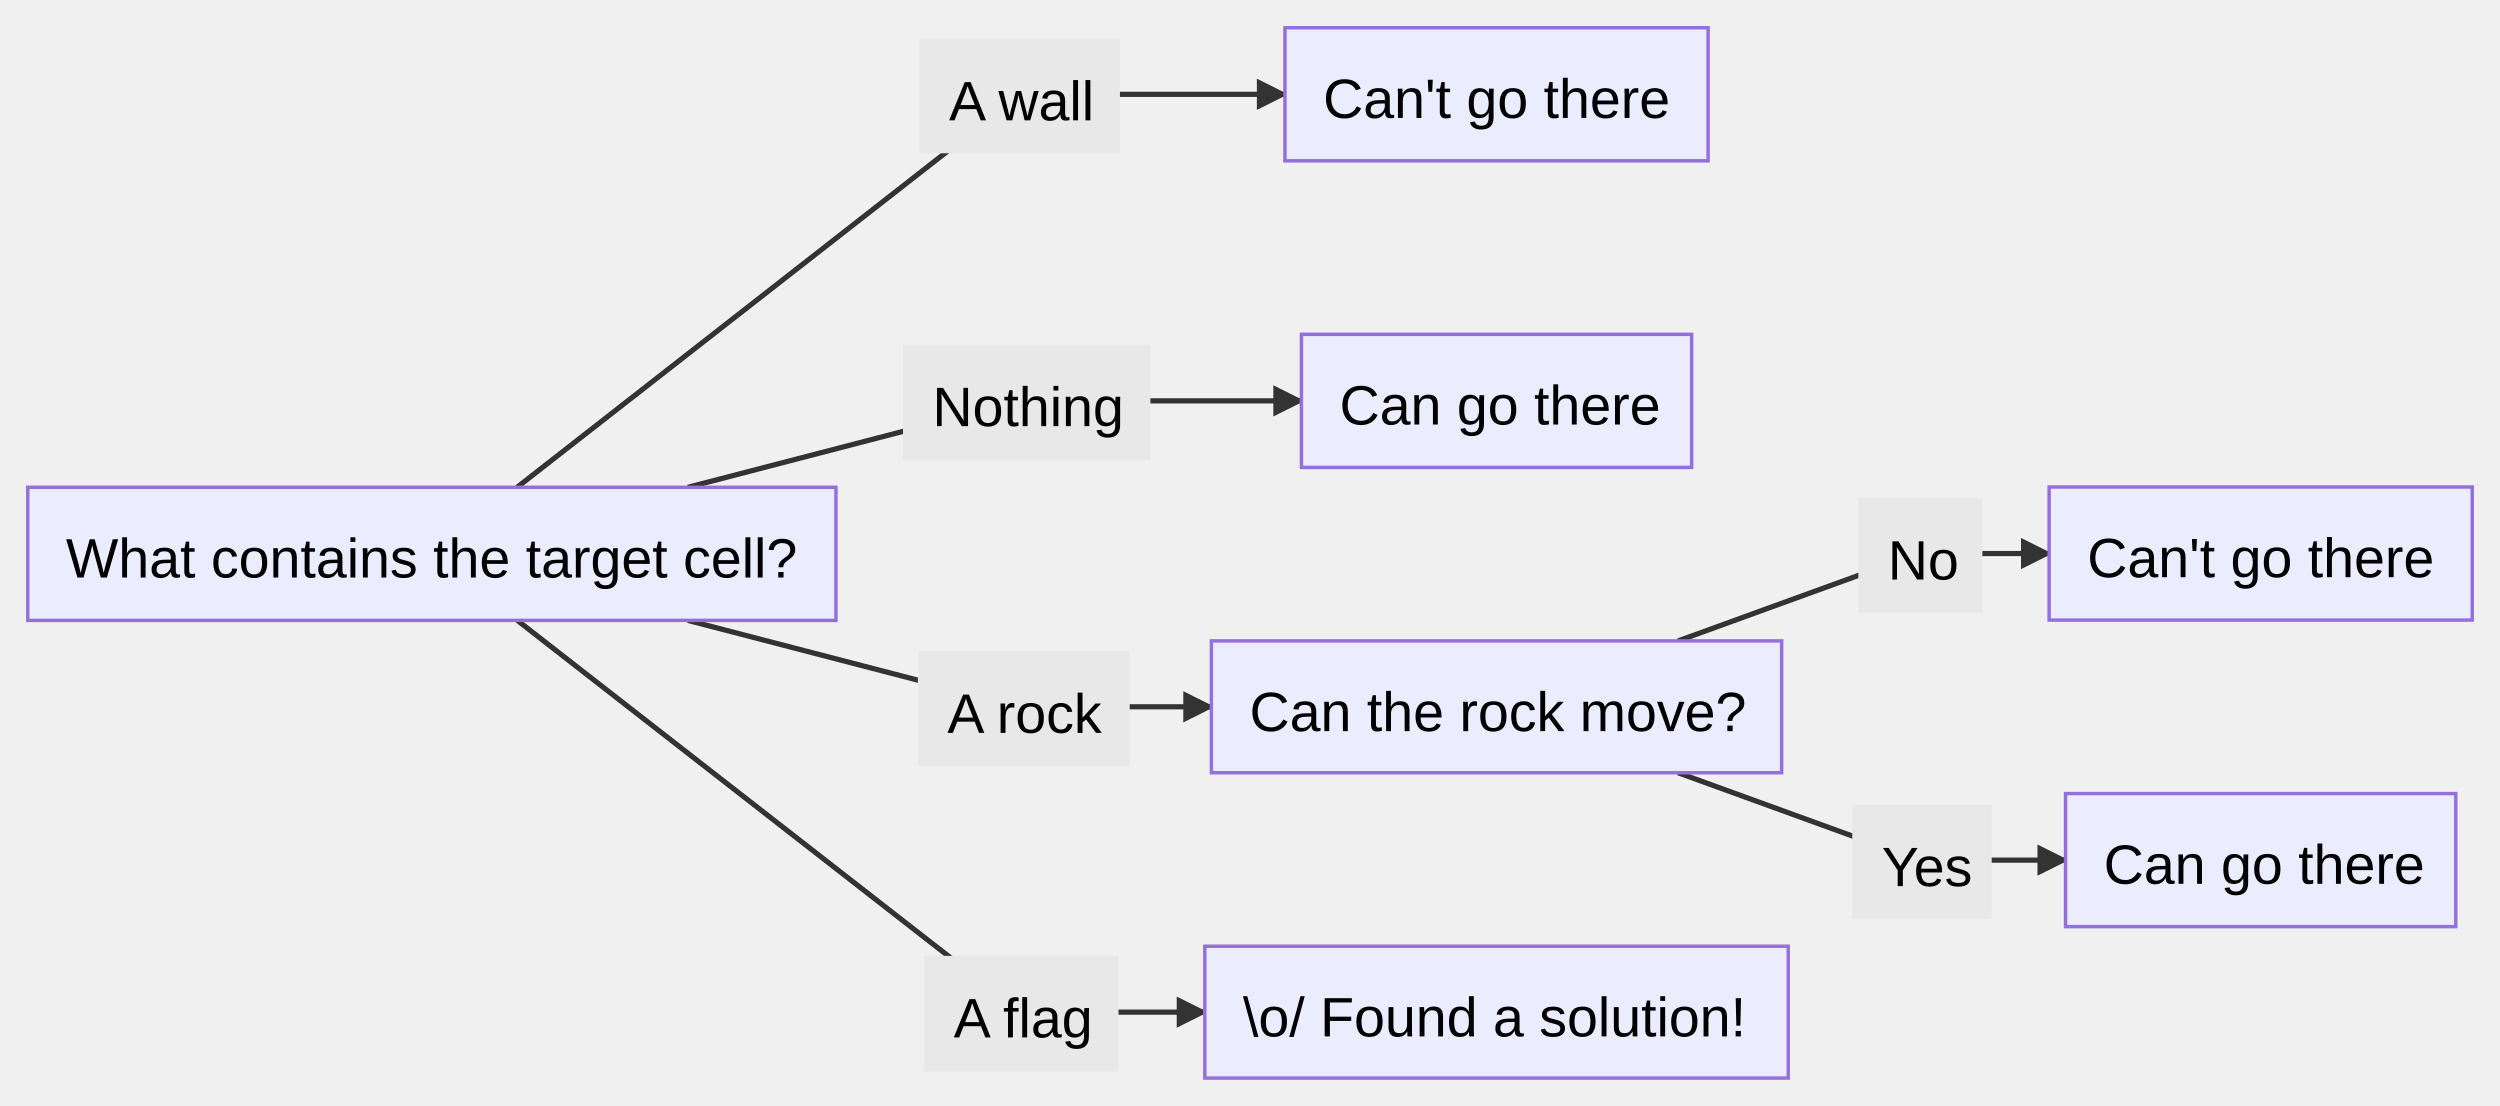
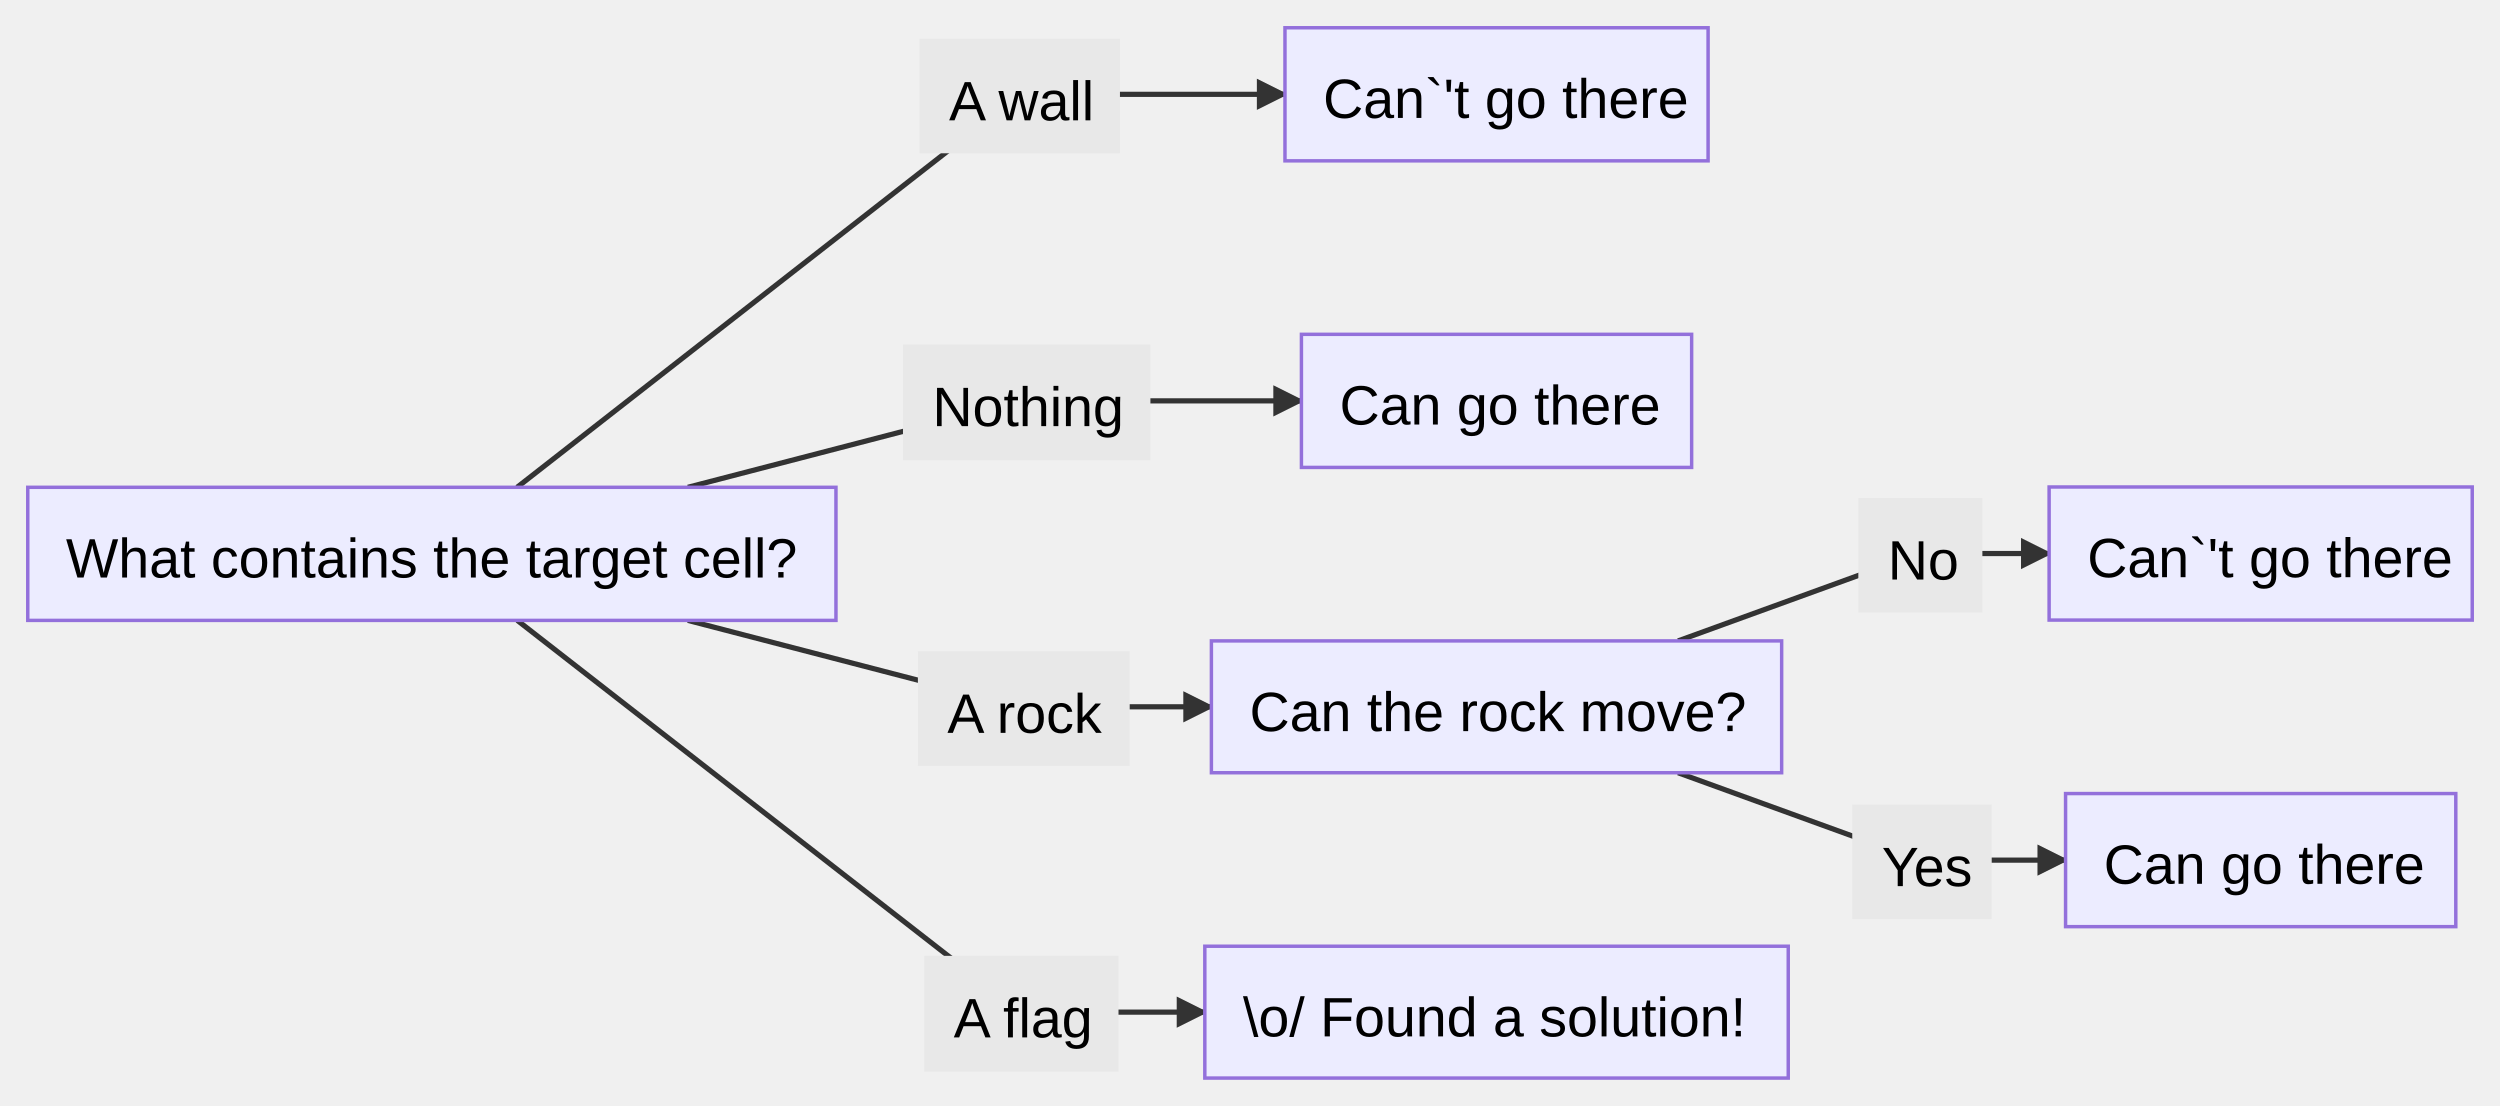
<svg xmlns="http://www.w3.org/2000/svg" id="mermaid-1558094097539" width="100%" style="max-width: 720.547px;" viewBox="0 0 720.547 318.719">
  <style>#mermaid-1558094097539 .label{font-family:trebuchet ms,verdana,arial;color:#333}#mermaid-1558094097539 .node circle,#mermaid-1558094097539 .node ellipse,#mermaid-1558094097539 .node polygon,#mermaid-1558094097539 .node rect{fill:#ececff;stroke:#9370db;stroke-width:1px}#mermaid-1558094097539 .node.clickable{cursor:pointer}#mermaid-1558094097539 .arrowheadPath{fill:#333}#mermaid-1558094097539 .edgePath .path{stroke:#333;stroke-width:1.5px}#mermaid-1558094097539 .edgeLabel{background-color:#e8e8e8}#mermaid-1558094097539 .cluster rect{fill:#ffffde!important;stroke:#aa3!important;stroke-width:1px!important}#mermaid-1558094097539 .cluster text{fill:#333}#mermaid-1558094097539 div.mermaidTooltip{position:absolute;text-align:center;max-width:200px;padding:2px;font-family:trebuchet ms,verdana,arial;font-size:12px;background:#ffffde;border:1px solid #aa3;border-radius:2px;pointer-events:none;z-index:100}#mermaid-1558094097539 .actor{stroke:#ccf;fill:#ececff}#mermaid-1558094097539 text.actor{fill:#000;stroke:none}#mermaid-1558094097539 .actor-line{stroke:grey}#mermaid-1558094097539 .messageLine0{marker-end:"url(#arrowhead)"}#mermaid-1558094097539 .messageLine0,#mermaid-1558094097539 .messageLine1{stroke-width:1.5;stroke-dasharray:"2 2";stroke:#333}#mermaid-1558094097539 #arrowhead{fill:#333}#mermaid-1558094097539 #crosshead path{fill:#333!important;stroke:#333!important}#mermaid-1558094097539 .messageText{fill:#333;stroke:none}#mermaid-1558094097539 .labelBox{stroke:#ccf;fill:#ececff}#mermaid-1558094097539 .labelText,#mermaid-1558094097539 .loopText{fill:#000;stroke:none}#mermaid-1558094097539 .loopLine{stroke-width:2;stroke-dasharray:"2 2";marker-end:"url(#arrowhead)";stroke:#ccf}#mermaid-1558094097539 .note{stroke:#aa3;fill:#fff5ad}#mermaid-1558094097539 .noteText{fill:#000;stroke:none;font-family:trebuchet ms,verdana,arial;font-size:14px}#mermaid-1558094097539 .section{stroke:none;opacity:.2}#mermaid-1558094097539 .section0{fill:rgba(102,102,255,.49)}#mermaid-1558094097539 .section2{fill:#fff400}#mermaid-1558094097539 .section1,#mermaid-1558094097539 .section3{fill:#fff;opacity:.2}#mermaid-1558094097539 .sectionTitle0,#mermaid-1558094097539 .sectionTitle1,#mermaid-1558094097539 .sectionTitle2,#mermaid-1558094097539 .sectionTitle3{fill:#333}#mermaid-1558094097539 .sectionTitle{text-anchor:start;font-size:11px;text-height:14px}#mermaid-1558094097539 .grid .tick{stroke:#d3d3d3;opacity:.3;shape-rendering:crispEdges}#mermaid-1558094097539 .grid path{stroke-width:0}#mermaid-1558094097539 .today{fill:none;stroke:red;stroke-width:2px}#mermaid-1558094097539 .task{stroke-width:2}#mermaid-1558094097539 .taskText{text-anchor:middle;font-size:11px}#mermaid-1558094097539 .taskTextOutsideRight{fill:#000;text-anchor:start;font-size:11px}#mermaid-1558094097539 .taskTextOutsideLeft{fill:#000;text-anchor:end;font-size:11px}#mermaid-1558094097539 .taskText0,#mermaid-1558094097539 .taskText1,#mermaid-1558094097539 .taskText2,#mermaid-1558094097539 .taskText3{fill:#fff}#mermaid-1558094097539 .task0,#mermaid-1558094097539 .task1,#mermaid-1558094097539 .task2,#mermaid-1558094097539 .task3{fill:#8a90dd;stroke:#534fbc}#mermaid-1558094097539 .taskTextOutside0,#mermaid-1558094097539 .taskTextOutside1,#mermaid-1558094097539 .taskTextOutside2,#mermaid-1558094097539 .taskTextOutside3{fill:#000}#mermaid-1558094097539 .active0,#mermaid-1558094097539 .active1,#mermaid-1558094097539 .active2,#mermaid-1558094097539 .active3{fill:#bfc7ff;stroke:#534fbc}#mermaid-1558094097539 .activeText0,#mermaid-1558094097539 .activeText1,#mermaid-1558094097539 .activeText2,#mermaid-1558094097539 .activeText3{fill:#000!important}#mermaid-1558094097539 .done0,#mermaid-1558094097539 .done1,#mermaid-1558094097539 .done2,#mermaid-1558094097539 .done3{stroke:grey;fill:#d3d3d3;stroke-width:2}#mermaid-1558094097539 .doneText0,#mermaid-1558094097539 .doneText1,#mermaid-1558094097539 .doneText2,#mermaid-1558094097539 .doneText3{fill:#000!important}#mermaid-1558094097539 .crit0,#mermaid-1558094097539 .crit1,#mermaid-1558094097539 .crit2,#mermaid-1558094097539 .crit3{stroke:#f88;fill:red;stroke-width:2}#mermaid-1558094097539 .activeCrit0,#mermaid-1558094097539 .activeCrit1,#mermaid-1558094097539 .activeCrit2,#mermaid-1558094097539 .activeCrit3{stroke:#f88;fill:#bfc7ff;stroke-width:2}#mermaid-1558094097539 .doneCrit0,#mermaid-1558094097539 .doneCrit1,#mermaid-1558094097539 .doneCrit2,#mermaid-1558094097539 .doneCrit3{stroke:#f88;fill:#d3d3d3;stroke-width:2;cursor:pointer;shape-rendering:crispEdges}#mermaid-1558094097539 .activeCritText0,#mermaid-1558094097539 .activeCritText1,#mermaid-1558094097539 .activeCritText2,#mermaid-1558094097539 .activeCritText3,#mermaid-1558094097539 .doneCritText0,#mermaid-1558094097539 .doneCritText1,#mermaid-1558094097539 .doneCritText2,#mermaid-1558094097539 .doneCritText3{fill:#000!important}#mermaid-1558094097539 .titleText{text-anchor:middle;font-size:18px;fill:#000}#mermaid-1558094097539 g.classGroup text{fill:#9370db;stroke:none;font-family:trebuchet ms,verdana,arial;font-size:10px}#mermaid-1558094097539 g.classGroup rect{fill:#ececff;stroke:#9370db}#mermaid-1558094097539 g.classGroup line{stroke:#9370db;stroke-width:1}#mermaid-1558094097539 .classLabel .box{stroke:none;stroke-width:0;fill:#ececff;opacity:.5}#mermaid-1558094097539 .classLabel .label{fill:#9370db;font-size:10px}#mermaid-1558094097539 .relation{stroke:#9370db;stroke-width:1;fill:none}#mermaid-1558094097539 #compositionEnd,#mermaid-1558094097539 #compositionStart{fill:#9370db;stroke:#9370db;stroke-width:1}#mermaid-1558094097539 #aggregationEnd,#mermaid-1558094097539 #aggregationStart{fill:#ececff;stroke:#9370db;stroke-width:1}#mermaid-1558094097539 #dependencyEnd,#mermaid-1558094097539 #dependencyStart,#mermaid-1558094097539 #extensionEnd,#mermaid-1558094097539 #extensionStart{fill:#9370db;stroke:#9370db;stroke-width:1}#mermaid-1558094097539 .branch-label,#mermaid-1558094097539 .commit-id,#mermaid-1558094097539 .commit-msg{fill:#d3d3d3;color:#d3d3d3}
- #mermaid-1558094097539 .label { font-family: 'Helvetica Neue', verdana, arial; }#mermaid-1558094097539  .edgeLabel rect {stroke:#e8e8e8;stroke-width:15px;}</style>
+ #mermaid-1558094097539 .label { font-family: `'Helvetica Neue`', verdana, arial; }#mermaid-1558094097539  .edgeLabel rect {stroke:#e8e8e8;stroke-width:15px;}</style>
  <style>#mermaid-1558094097539 {
    color: rgb(0, 0, 0);
    font: normal normal 400 normal 16px / normal "Times New Roman";
  }</style>
  <g transform="translate(-12, -12)">
    <g class="output">
      <g class="clusters" />
      <g class="edgePaths">
        <g class="edgePath" style="opacity: 1;">
          <path class="path" d="M161.032,152.449L306.094,39.18L382.352,39.18" marker-end="url(#arrowhead22)" style="stroke: #333; stroke-width: 1.5px;fill:none" />
          <defs>
            <marker id="arrowhead22" viewBox="0 0 10 10" refX="9" refY="5" markerUnits="strokeWidth" markerWidth="8" markerHeight="6" orient="auto">
              <path d="M 0 0 L 10 5 L 0 10 z" class="arrowheadPath" style="stroke-width: 1; stroke-dasharray: 1, 0;" />
            </marker>
          </defs>
        </g>
        <g class="edgePath" style="opacity: 1;">
          <path class="path" d="M210.258,152.449L306.094,127.539L387.094,127.539" marker-end="url(#arrowhead23)" style="stroke: #333; stroke-width: 1.5px;fill:none" />
          <defs>
            <marker id="arrowhead23" viewBox="0 0 10 10" refX="9" refY="5" markerUnits="strokeWidth" markerWidth="8" markerHeight="6" orient="auto">
              <path d="M 0 0 L 10 5 L 0 10 z" class="arrowheadPath" style="stroke-width: 1; stroke-dasharray: 1, 0;" />
            </marker>
          </defs>
        </g>
        <g class="edgePath" style="opacity: 1;">
          <path class="path" d="M210.258,190.809L306.094,215.719L361.148,215.719" marker-end="url(#arrowhead24)" style="stroke: #333; stroke-width: 1.5px;fill:none" />
          <defs>
            <marker id="arrowhead24" viewBox="0 0 10 10" refX="9" refY="5" markerUnits="strokeWidth" markerWidth="8" markerHeight="6" orient="auto">
              <path d="M 0 0 L 10 5 L 0 10 z" class="arrowheadPath" style="stroke-width: 1; stroke-dasharray: 1, 0;" />
            </marker>
          </defs>
        </g>
        <g class="edgePath" style="opacity: 1;">
          <path class="path" d="M495.655,196.719L565,171.539L602.594,171.539" marker-end="url(#arrowhead25)" style="stroke: #333; stroke-width: 1.5px;fill:none" />
          <defs>
            <marker id="arrowhead25" viewBox="0 0 10 10" refX="9" refY="5" markerUnits="strokeWidth" markerWidth="8" markerHeight="6" orient="auto">
              <path d="M 0 0 L 10 5 L 0 10 z" class="arrowheadPath" style="stroke-width: 1; stroke-dasharray: 1, 0;" />
            </marker>
          </defs>
        </g>
        <g class="edgePath" style="opacity: 1;">
          <path class="path" d="M495.655,234.719L565,259.898L607.336,259.898" marker-end="url(#arrowhead26)" style="stroke: #333; stroke-width: 1.5px;fill:none" />
          <defs>
            <marker id="arrowhead26" viewBox="0 0 10 10" refX="9" refY="5" markerUnits="strokeWidth" markerWidth="8" markerHeight="6" orient="auto">
              <path d="M 0 0 L 10 5 L 0 10 z" class="arrowheadPath" style="stroke-width: 1; stroke-dasharray: 1, 0;" />
            </marker>
          </defs>
        </g>
        <g class="edgePath" style="opacity: 1;">
          <path class="path" d="M161.099,190.809L306.094,303.719L359.25,303.719" marker-end="url(#arrowhead27)" style="stroke: #333; stroke-width: 1.5px;fill:none" />
          <defs>
            <marker id="arrowhead27" viewBox="0 0 10 10" refX="9" refY="5" markerUnits="strokeWidth" markerWidth="8" markerHeight="6" orient="auto">
              <path d="M 0 0 L 10 5 L 0 10 z" class="arrowheadPath" style="stroke-width: 1; stroke-dasharray: 1, 0;" />
            </marker>
          </defs>
        </g>
      </g>
      <g class="edgeLabels">
        <g class="edgeLabel" style="opacity: 1;" transform="translate(306.0938,39.17969)">
          <g transform="translate(-21.55469,-8.5)" class="label">
            <rect rx="0" ry="0" width="42.75" height="18" style="fill:#e8e8e8;" />
            <text>
              <tspan xml:space="preserve" dy="1em" x="1">A wall</tspan>
            </text>
          </g>
        </g>
        <g class="edgeLabel" style="opacity: 1;" transform="translate(306.0938,127.5391)">
          <g transform="translate(-26.33594,-8.726562)" class="label">
            <rect rx="0" ry="0" width="56.312" height="18.359" style="fill:#e8e8e8;" />
            <text>
              <tspan xml:space="preserve" dy="1em" x="1">Nothing</tspan>
            </text>
          </g>
        </g>
        <g class="edgeLabel" style="opacity: 1;" transform="translate(306.0938,215.7188)">
          <g transform="translate(-22.03906,-8.5)" class="label">
            <rect rx="0" ry="0" width="46.047" height="18" style="fill:#e8e8e8;" />
            <text>
              <tspan xml:space="preserve" dy="1em" x="1">A rock</tspan>
            </text>
          </g>
        </g>
        <g class="edgeLabel" style="opacity: 1;" transform="translate(565,171.5391)">
          <g transform="translate(-9.890625,-8.5)" class="label">
            <rect rx="0" ry="0" width="20.75" height="18" style="fill:#e8e8e8;" />
            <text>
              <tspan xml:space="preserve" dy="1em" x="1">No</tspan>
            </text>
          </g>
        </g>
        <g class="edgeLabel" style="opacity: 1;" transform="translate(565,259.8984)">
          <g transform="translate(-11.64062,-8.5)" class="label">
            <rect rx="0" ry="0" width="25.188" height="18" style="fill:#e8e8e8;" />
            <text>
              <tspan xml:space="preserve" dy="1em" x="1">Yes</tspan>
            </text>
          </g>
        </g>
        <g class="edgeLabel" style="opacity: 1;" transform="translate(306.0938,303.7188)">
          <g transform="translate(-20.21875,-8.726562)" class="label">
            <rect rx="0" ry="0" width="41" height="18.359" style="fill:#e8e8e8;" />
            <text>
              <tspan xml:space="preserve" dy="1em" x="1">A flag</tspan>
            </text>
          </g>
        </g>
      </g>
      <g class="nodes">
        <g class="node" id="Start" transform="translate(136.4688,171.6289)" style="opacity: 1;">
          <rect rx="0" ry="0" x="-116.469" y="-19.18" width="232.938" height="38.359" />
          <g class="label" transform="translate(0,0)">
            <g transform="translate(-106.4688,-9.179688)">
              <text>
                <tspan xml:space="preserve" dy="1em" x="1">What contains the target cell?</tspan>
              </text>
            </g>
          </g>
        </g>
        <g class="node" id="NoWall" transform="translate(443.3281,39.17969)" style="opacity: 1;">
          <rect rx="0" ry="0" x="-60.977" y="-19.18" width="121.953" height="38.359" />
          <g class="label" transform="translate(0,0)">
            <g transform="translate(-50.97656,-9.179688)">
              <text>
-                 <tspan xml:space="preserve" dy="1em" x="1">Can't go there</tspan>
+                 <tspan xml:space="preserve" dy="1em" x="1">Can`'t go there</tspan>
              </text>
            </g>
          </g>
        </g>
        <g class="node" id="Nothing" transform="translate(443.3281,127.5391)" style="opacity: 1;">
          <rect rx="0" ry="0" x="-56.234" y="-19.18" width="112.469" height="38.359" />
          <g class="label" transform="translate(0,0)">
            <g transform="translate(-46.23438,-9.179688)">
              <text>
                <tspan xml:space="preserve" dy="1em" x="1">Can go there</tspan>
              </text>
            </g>
          </g>
        </g>
        <g class="node" id="Rock" transform="translate(443.3281,215.7188)" style="opacity: 1;">
          <rect rx="0" ry="0" x="-82.18" y="-19" width="164.359" height="38" />
          <g class="label" transform="translate(0,0)">
            <g transform="translate(-72.17969,-9)">
              <text>
                <tspan xml:space="preserve" dy="1em" x="1">Can the rock move?</tspan>
              </text>
            </g>
          </g>
        </g>
        <g class="node" id="NoRock" transform="translate(663.5703,171.5391)" style="opacity: 1;">
          <rect rx="0" ry="0" x="-60.977" y="-19.18" width="121.953" height="38.359" />
          <g class="label" transform="translate(0,0)">
            <g transform="translate(-50.97656,-9.179688)">
              <text>
-                 <tspan xml:space="preserve" dy="1em" x="1">Can't go there</tspan>
+                 <tspan xml:space="preserve" dy="1em" x="1">Can`'t go there</tspan>
              </text>
            </g>
          </g>
        </g>
        <g class="node" id="YesRock" transform="translate(663.5703,259.8984)" style="opacity: 1;">
          <rect rx="0" ry="0" x="-56.234" y="-19.18" width="112.469" height="38.359" />
          <g class="label" transform="translate(0,0)">
            <g transform="translate(-46.23438,-9.179688)">
              <text>
                <tspan xml:space="preserve" dy="1em" x="1">Can go there</tspan>
              </text>
            </g>
          </g>
        </g>
        <g class="node" id="Flag" transform="translate(443.3281,303.7188)" style="opacity: 1;">
          <rect rx="0" ry="0" x="-84.078" y="-19" width="168.156" height="38" />
          <g class="label" transform="translate(0,0)">
            <g transform="translate(-74.07812,-9)">
              <text>
                <tspan xml:space="preserve" dy="1em" x="1">\o/ Found a solution!</tspan>
              </text>
            </g>
          </g>
        </g>
      </g>
    </g>
  </g>
</svg>
